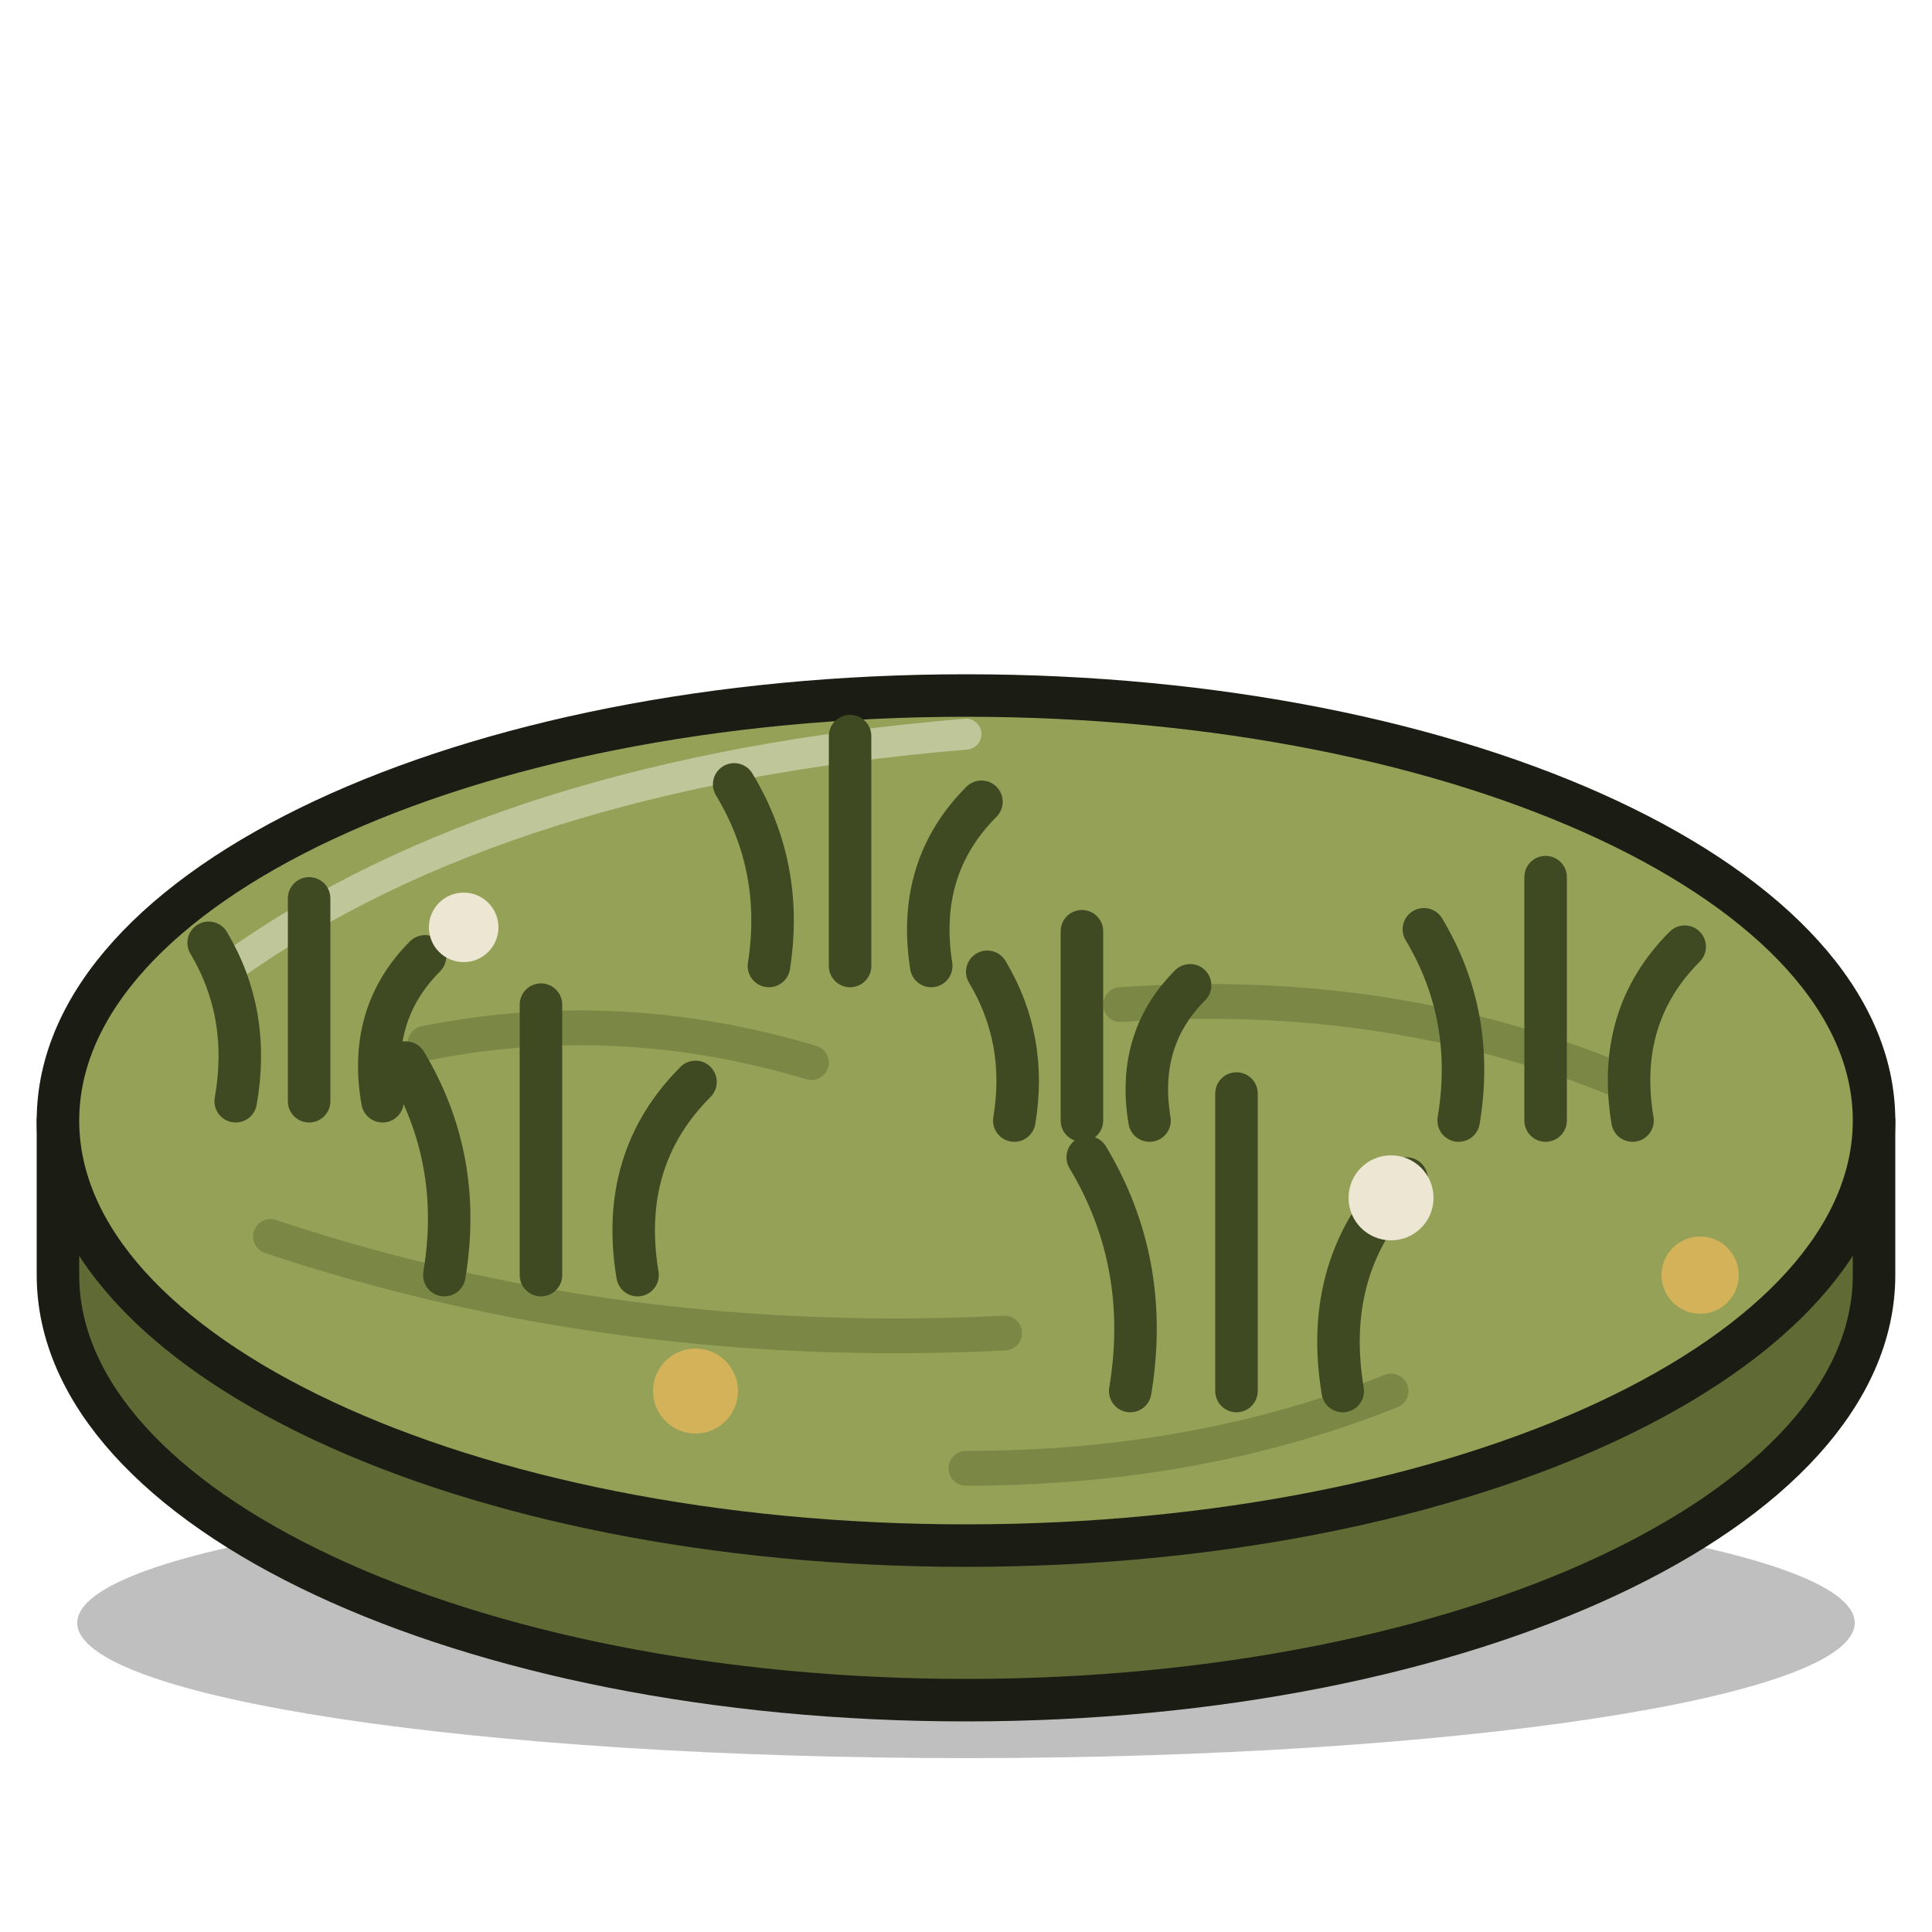
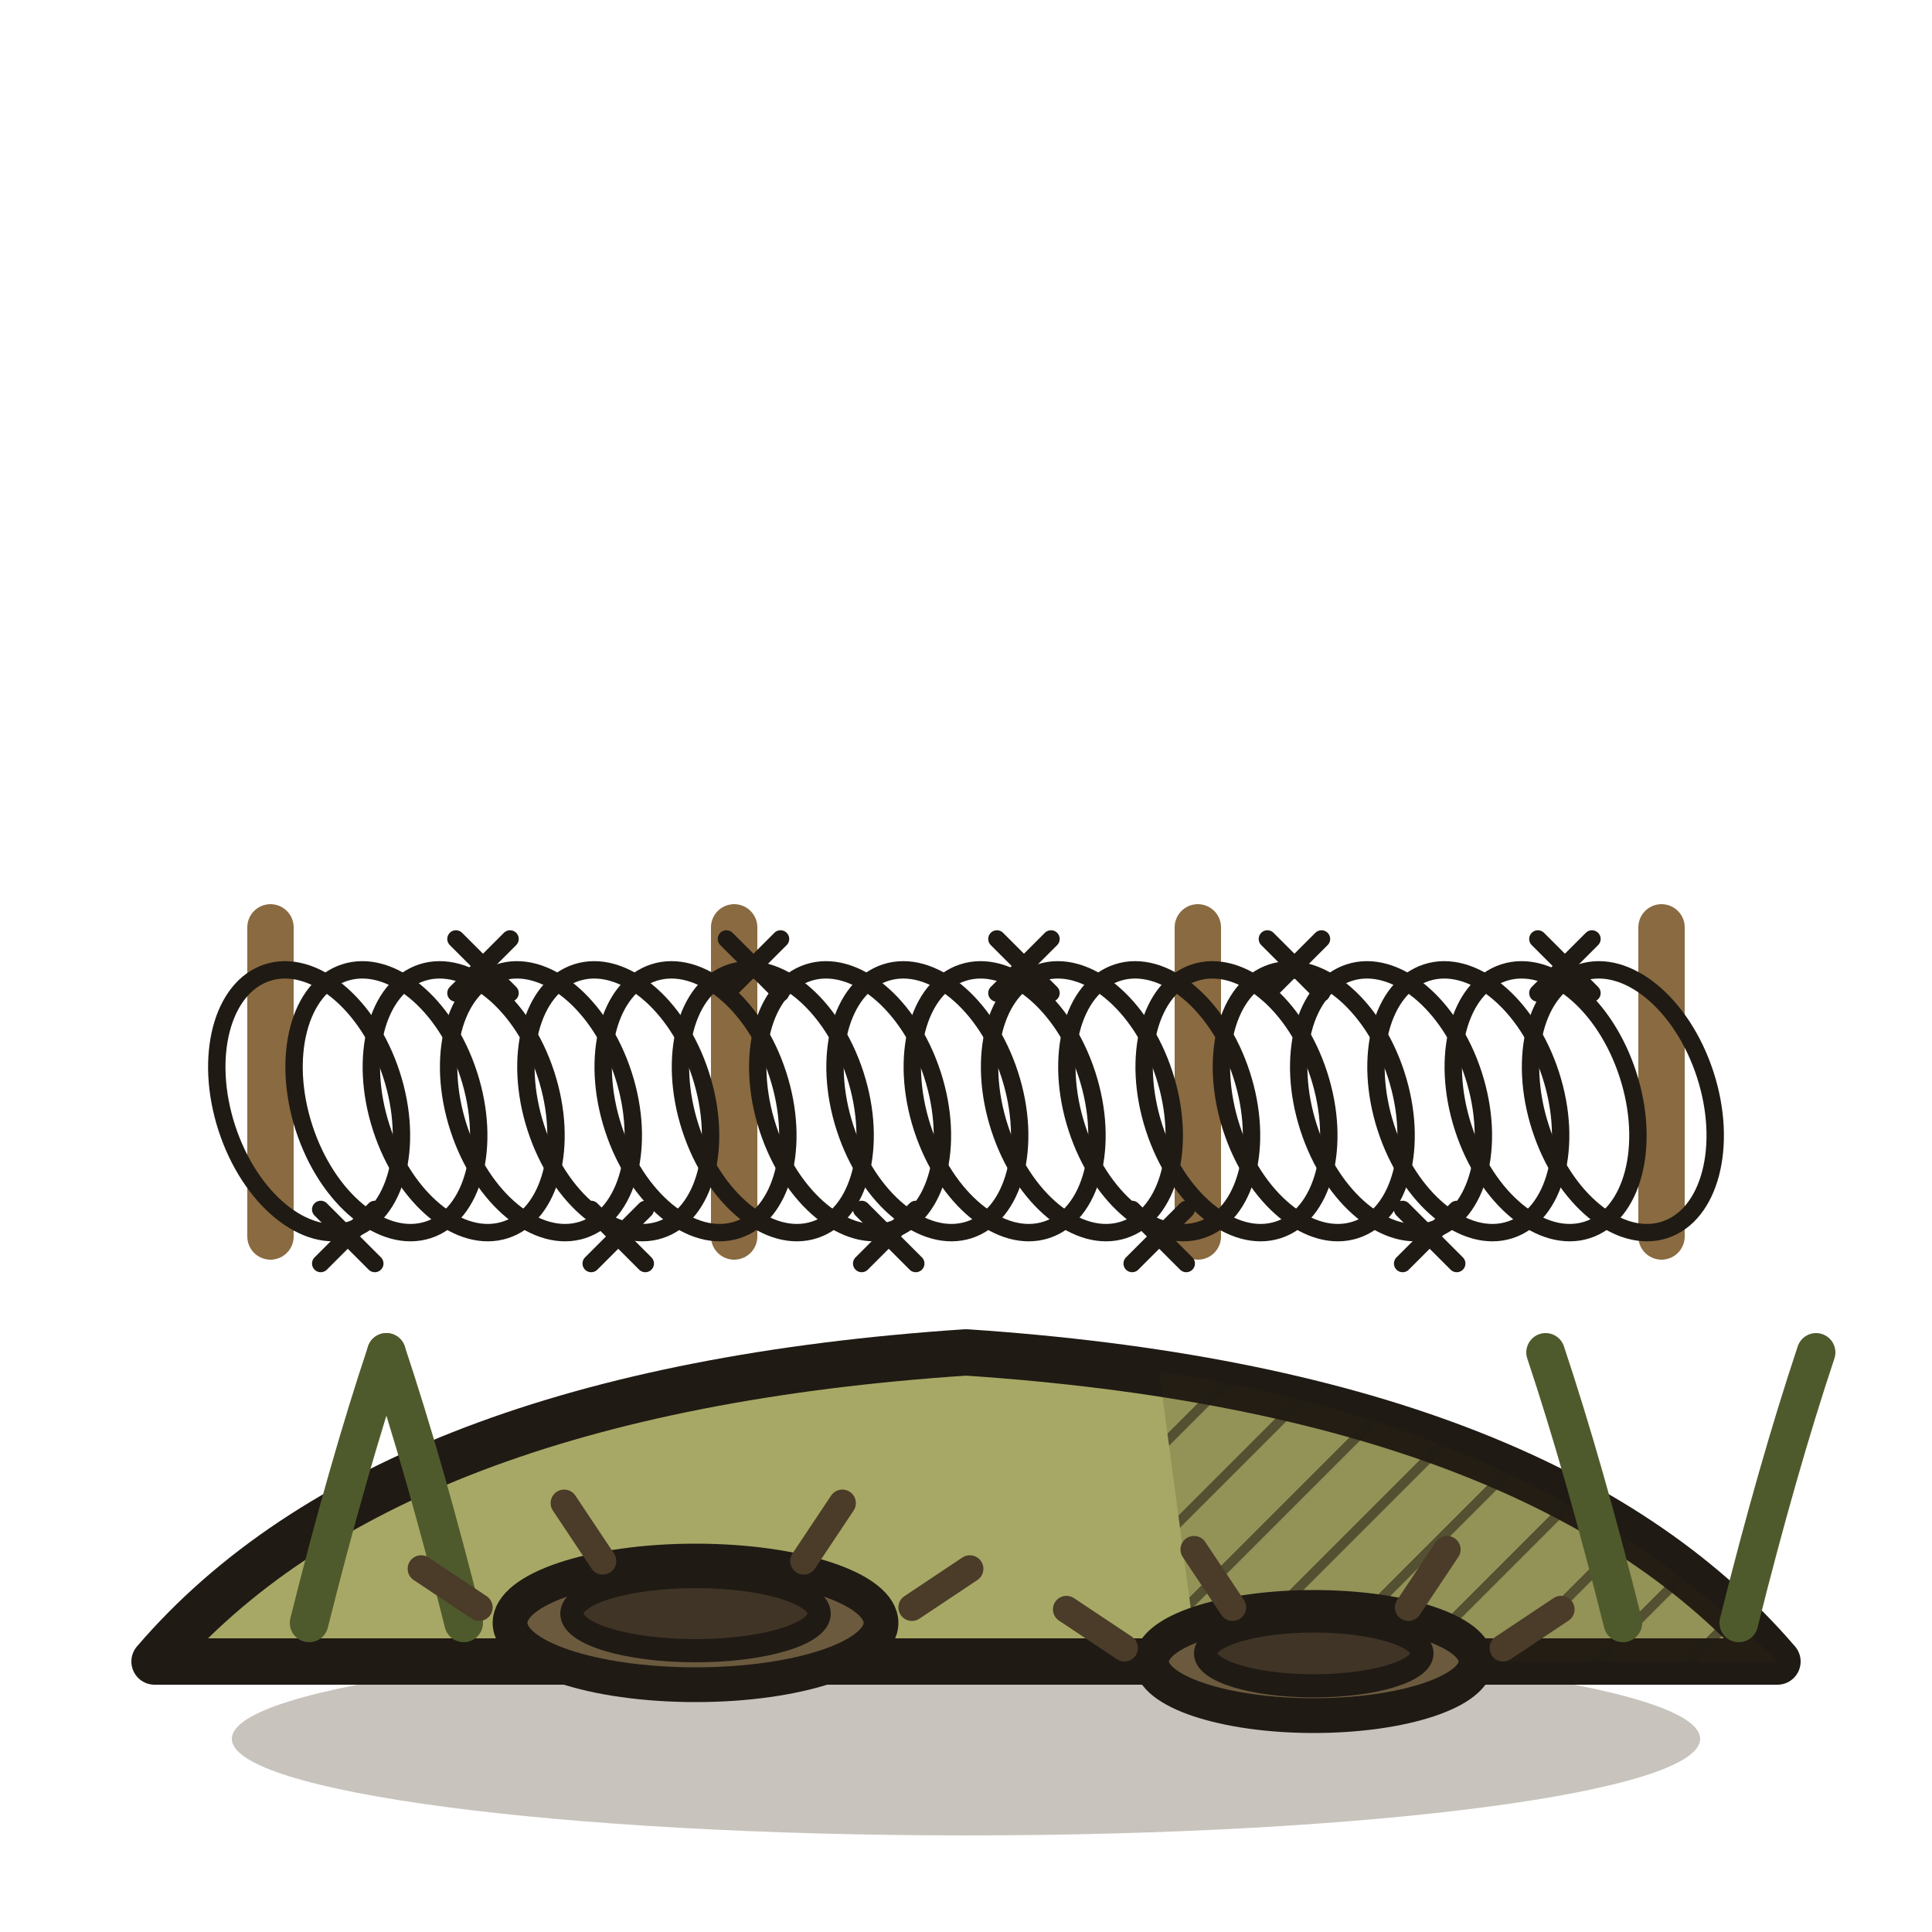
<svg xmlns="http://www.w3.org/2000/svg" viewBox="0 0 100 100">
-   <style>g{stroke:#1b1d14;stroke-width:2.2;stroke-linejoin:round;stroke-linecap:round}.n{fill:none}.sh{fill:rgba(0,0,0,.25);stroke:none}.dk{fill:#2b2d23}.mt{fill:#5d6268}.wd{fill:#8a5a32}.wd2{fill:#6e4526}.tr{fill:#3d5a2a}.tr2{fill:#55773a}.gr{fill:#86934e}.wh{fill:#d3b25a}.cn{fill:#a19d90}.cn2{fill:#7f7b70}.rf{fill:#8b4632}.wl{fill:#d2c39b}.wa{fill:#4c7889}.wa2{fill:#79a2ae}.sd{fill:#d9c48e}.br{fill:#9b5a3c}.rd{fill:#6c6963}.cv{fill:#cdbf98}.gl{fill:#a9c1c6}.rw{fill:#8e2a16}.ol{fill:#6b7340}.ol2{fill:#555c30}.hot{fill:#d8452c}.gd{fill:#d8b34a}.wt{fill:#ece6d2}.ln{fill:none;stroke-width:1.4}.th{fill:none;stroke-width:3.2}.hi{fill:none;stroke:rgba(255,255,255,.4);stroke-width:1.6}.ds{fill:none;stroke-dasharray:5 4;stroke:#ece6d2;stroke-width:2.4}</style>
-   <g>
-     <ellipse class="sh" cx="50" cy="84" rx="46" ry="7" />
-     <path d="M3 58 L3 66 A47 22 0 0 0 97 66 L97 58 Z" style="fill:#5f6a34" />
-     <ellipse cx="50" cy="58" rx="47" ry="22" style="fill:#94a157" />
-     <path class="hi" d="M12 50 Q26 40 50 38" />
-     <path d="M14 64 Q32 70 52 69 M58 52 Q72 51 84 56 M22 54 Q32 52 42 55 M50 76 Q62 76 72 72" style="fill:none;stroke:#7a8745;stroke-width:1.8" />
-     <path d="M23.0 66 Q24.0 60.0 21.0 55.0 M28 66 L28.0 52.0 M33.0 66 Q32.0 60.0 36.0 56.0" style="fill:none;stroke:#3f4a22;stroke-width:2.2" />
-     <path d="M58.5 72 Q59.6 65.4 56.3 59.9 M64 72 L64.0 56.6 M69.5 72 Q68.4 65.4 72.8 61.0" style="fill:none;stroke:#3f4a22;stroke-width:2.2" />
-     <path d="M75.5 58 Q76.4 52.6 73.7 48.1 M80 58 L80.0 45.4 M84.5 58 Q83.6 52.6 87.2 49.0" style="fill:none;stroke:#3f4a22;stroke-width:2.2" />
-     <path d="M39.8 50 Q40.6 44.9 38.0 40.6 M44 50 L44.0 38.1 M48.2 50 Q47.4 44.9 50.8 41.5" style="fill:none;stroke:#3f4a22;stroke-width:2.2" />
-     <path d="M12.2 57 Q13.0 52.5 10.8 48.8 M16 57 L16.0 46.5 M19.8 57 Q19.0 52.5 22.0 49.5" style="fill:none;stroke:#3f4a22;stroke-width:2.2" />
-     <path d="M52.5 58 Q53.2 53.8 51.1 50.3 M56 58 L56.0 48.2 M59.5 58 Q58.8 53.8 61.6 51.0" style="fill:none;stroke:#3f4a22;stroke-width:2.2" />
-     <circle cx="36" cy="72" r="2.2" style="fill:#d3b25a;stroke:none" />
-     <circle cx="72" cy="62" r="2.2" style="fill:#ece6d2;stroke:none" />
-     <circle cx="24" cy="48" r="1.8" style="fill:#ece6d2;stroke:none" />
-     <circle cx="88" cy="66" r="2" style="fill:#d3b25a;stroke:none" />
-   </g>
+   <defs>
+     <pattern id="h" width="3.4" height="3.4" patternUnits="userSpaceOnUse" patternTransform="rotate(45)">
+       <rect width="3.4" height="3.4" fill="rgba(60,45,25,.18)" />
+       <line x1="0" y1="0" x2="0" y2="3.4" stroke="#1f1a14" stroke-width="1" opacity=".55" />
+     </pattern>
+     <pattern id="hd" width="3" height="3" patternUnits="userSpaceOnUse" patternTransform="rotate(45)">
+       <rect width="3" height="3" fill="#5c5142" />
+       <line x1="0" y1="0" x2="0" y2="3" stroke="#1f1a14" stroke-width="1.1" />
+     </pattern>
+   </defs>
+   <ellipse cx="50" cy="90" rx="38" ry="5" fill="rgba(60,40,15,.28)" />
+   <path d="M8 86 Q20 72 50 70 Q80 72 92 86 Z" fill="#a7a865" stroke="#1f1a14" stroke-width="2.4" stroke-linejoin="round" stroke-linecap="round" />
+   <path d="M60 71 Q80 74 92 86 H62 Z" fill="url(#h)" />
+   <path d="M16 84 Q18 76 20 70" fill="none" stroke="#4f5a2c" stroke-width="2" stroke-linecap="round" stroke-linejoin="round" opacity="1" />
+   <path d="M24 84 Q22 76 20 70" fill="none" stroke="#4f5a2c" stroke-width="2" stroke-linecap="round" stroke-linejoin="round" opacity="1" />
+   <path d="M84 84 Q82 76 80 70" fill="none" stroke="#4f5a2c" stroke-width="2" stroke-linecap="round" stroke-linejoin="round" opacity="1" />
+   <path d="M90 84 Q92 76 94 70" fill="none" stroke="#4f5a2c" stroke-width="2" stroke-linecap="round" stroke-linejoin="round" opacity="1" />
+   <path d="M14 64 V48" fill="none" stroke="#8a6a40" stroke-width="2.4" stroke-linecap="round" stroke-linejoin="round" opacity="1" />
+   <path d="M38 64 V48" fill="none" stroke="#8a6a40" stroke-width="2.4" stroke-linecap="round" stroke-linejoin="round" opacity="1" />
+   <path d="M62 64 V48" fill="none" stroke="#8a6a40" stroke-width="2.4" stroke-linecap="round" stroke-linejoin="round" opacity="1" />
+   <path d="M86 64 V48" fill="none" stroke="#8a6a40" stroke-width="2.4" stroke-linecap="round" stroke-linejoin="round" opacity="1" />
+   <ellipse cx="16" cy="57.0" rx="4.48" ry="7.0" transform="rotate(-18 16 57.0)" fill="none" stroke="#1f1a14" stroke-width=".9" />
+   <ellipse cx="20" cy="57.0" rx="4.48" ry="7.0" transform="rotate(-18 20 57.0)" fill="none" stroke="#1f1a14" stroke-width=".9" />
+   <ellipse cx="24" cy="57.0" rx="4.48" ry="7.0" transform="rotate(-18 24 57.0)" fill="none" stroke="#1f1a14" stroke-width=".9" />
+   <ellipse cx="28" cy="57.0" rx="4.48" ry="7.0" transform="rotate(-18 28 57.0)" fill="none" stroke="#1f1a14" stroke-width=".9" />
+   <ellipse cx="32" cy="57.0" rx="4.48" ry="7.0" transform="rotate(-18 32 57.0)" fill="none" stroke="#1f1a14" stroke-width=".9" />
+   <ellipse cx="36" cy="57.0" rx="4.48" ry="7.0" transform="rotate(-18 36 57.0)" fill="none" stroke="#1f1a14" stroke-width=".9" />
+   <ellipse cx="40" cy="57.0" rx="4.48" ry="7.0" transform="rotate(-18 40 57.0)" fill="none" stroke="#1f1a14" stroke-width=".9" />
+   <ellipse cx="44" cy="57.0" rx="4.48" ry="7.0" transform="rotate(-18 44 57.0)" fill="none" stroke="#1f1a14" stroke-width=".9" />
+   <ellipse cx="48" cy="57.0" rx="4.48" ry="7.0" transform="rotate(-18 48 57.0)" fill="none" stroke="#1f1a14" stroke-width=".9" />
+   <ellipse cx="52" cy="57.0" rx="4.48" ry="7.0" transform="rotate(-18 52 57.0)" fill="none" stroke="#1f1a14" stroke-width=".9" />
+   <ellipse cx="56" cy="57.0" rx="4.48" ry="7.0" transform="rotate(-18 56 57.0)" fill="none" stroke="#1f1a14" stroke-width=".9" />
+   <ellipse cx="60" cy="57.0" rx="4.48" ry="7.0" transform="rotate(-18 60 57.0)" fill="none" stroke="#1f1a14" stroke-width=".9" />
+   <ellipse cx="64" cy="57.0" rx="4.48" ry="7.0" transform="rotate(-18 64 57.0)" fill="none" stroke="#1f1a14" stroke-width=".9" />
+   <ellipse cx="68" cy="57.0" rx="4.48" ry="7.0" transform="rotate(-18 68 57.0)" fill="none" stroke="#1f1a14" stroke-width=".9" />
+   <ellipse cx="72" cy="57.0" rx="4.48" ry="7.0" transform="rotate(-18 72 57.0)" fill="none" stroke="#1f1a14" stroke-width=".9" />
+   <ellipse cx="76" cy="57.0" rx="4.48" ry="7.0" transform="rotate(-18 76 57.0)" fill="none" stroke="#1f1a14" stroke-width=".9" />
+   <ellipse cx="80" cy="57.0" rx="4.48" ry="7.0" transform="rotate(-18 80 57.0)" fill="none" stroke="#1f1a14" stroke-width=".9" />
+   <ellipse cx="84" cy="57.0" rx="4.48" ry="7.0" transform="rotate(-18 84 57.0)" fill="none" stroke="#1f1a14" stroke-width=".9" />
+   <path d="M16.6 62.6 l2.8 2.8 M19.4 62.6 l-2.8 2.8" fill="none" stroke="#1f1a14" stroke-width="0.9" stroke-linecap="round" stroke-linejoin="round" opacity="1" />
+   <path d="M23.6 48.6 l2.8 2.8 M26.4 48.6 l-2.8 2.8" fill="none" stroke="#1f1a14" stroke-width="0.9" stroke-linecap="round" stroke-linejoin="round" opacity="1" />
+   <path d="M30.6 62.6 l2.8 2.8 M33.4 62.6 l-2.8 2.8" fill="none" stroke="#1f1a14" stroke-width="0.9" stroke-linecap="round" stroke-linejoin="round" opacity="1" />
+   <path d="M37.6 48.6 l2.8 2.8 M40.4 48.6 l-2.8 2.8" fill="none" stroke="#1f1a14" stroke-width="0.9" stroke-linecap="round" stroke-linejoin="round" opacity="1" />
+   <path d="M44.6 62.6 l2.8 2.8 M47.4 62.6 l-2.8 2.8" fill="none" stroke="#1f1a14" stroke-width="0.9" stroke-linecap="round" stroke-linejoin="round" opacity="1" />
+   <path d="M51.6 48.6 l2.8 2.8 M54.4 48.6 l-2.8 2.8" fill="none" stroke="#1f1a14" stroke-width="0.9" stroke-linecap="round" stroke-linejoin="round" opacity="1" />
+   <path d="M58.6 62.6 l2.8 2.8 M61.4 62.6 l-2.8 2.8" fill="none" stroke="#1f1a14" stroke-width="0.9" stroke-linecap="round" stroke-linejoin="round" opacity="1" />
+   <path d="M65.6 48.6 l2.8 2.8 M68.4 48.6 l-2.8 2.8" fill="none" stroke="#1f1a14" stroke-width="0.9" stroke-linecap="round" stroke-linejoin="round" opacity="1" />
+   <path d="M72.6 62.6 l2.8 2.8 M75.4 62.6 l-2.8 2.8" fill="none" stroke="#1f1a14" stroke-width="0.9" stroke-linecap="round" stroke-linejoin="round" opacity="1" />
+   <path d="M79.6 48.6 l2.8 2.8 M82.4 48.6 l-2.8 2.8" fill="none" stroke="#1f1a14" stroke-width="0.9" stroke-linecap="round" stroke-linejoin="round" opacity="1" />
+   <ellipse cx="36" cy="84" rx="9.6" ry="3.2" fill="#6b5a3e" stroke="#1f1a14" stroke-width="1.8" />
+   <ellipse cx="36" cy="83.52" rx="6.4" ry="1.92" fill="#3f3426" stroke="#1f1a14" stroke-width="1.2" />
+   <path d="M24.8 83.2 l-3 -2 M47.2 83.2 l3 -2 M31.2 80.8 l-2 -3 M41.6 80.8 l2 -3" fill="none" stroke="#4a3c28" stroke-width="1.4" stroke-linecap="round" stroke-linejoin="round" opacity="1" />
+   <ellipse cx="68" cy="86" rx="8.4" ry="2.8" fill="#6b5a3e" stroke="#1f1a14" stroke-width="1.8" />
+   <ellipse cx="68" cy="85.58" rx="5.6" ry="1.68" fill="#3f3426" stroke="#1f1a14" stroke-width="1.2" />
+   <path d="M58.2 85.3 l-3 -2 M77.8 85.3 l3 -2 M63.8 83.2 l-2 -3 M72.9 83.2 l2 -3" fill="none" stroke="#4a3c28" stroke-width="1.4" stroke-linecap="round" stroke-linejoin="round" opacity="1" />
</svg>
